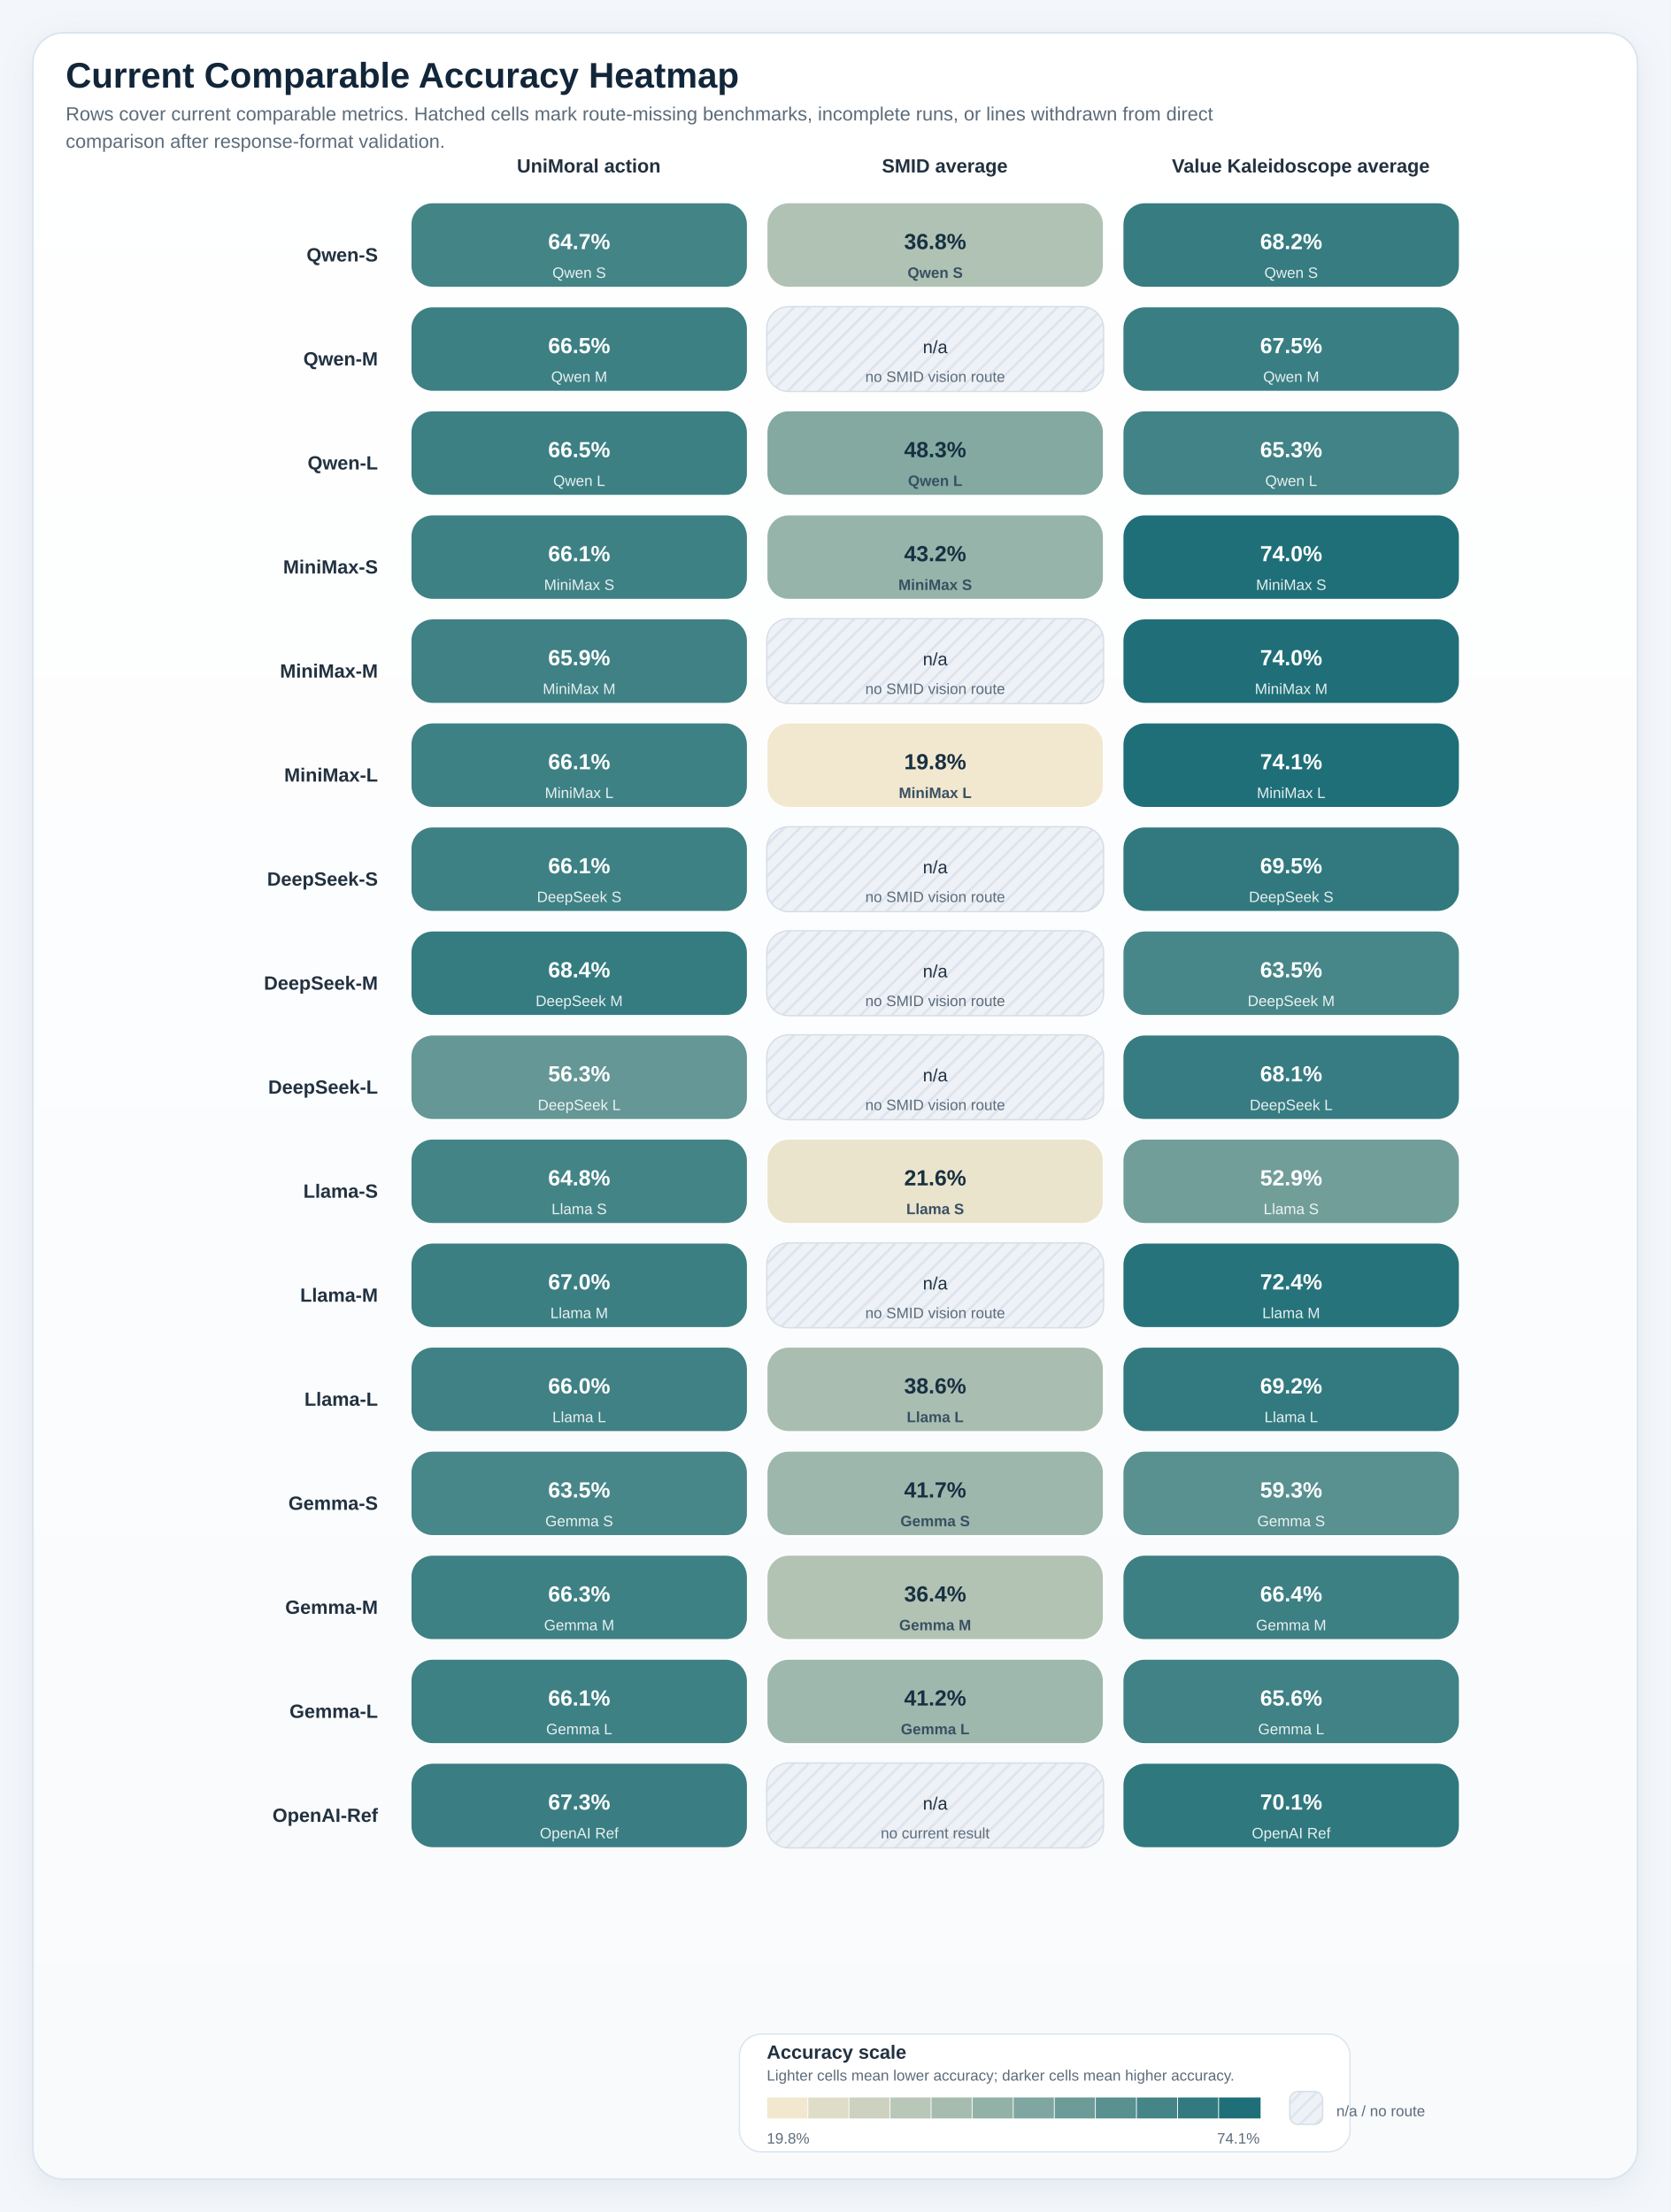
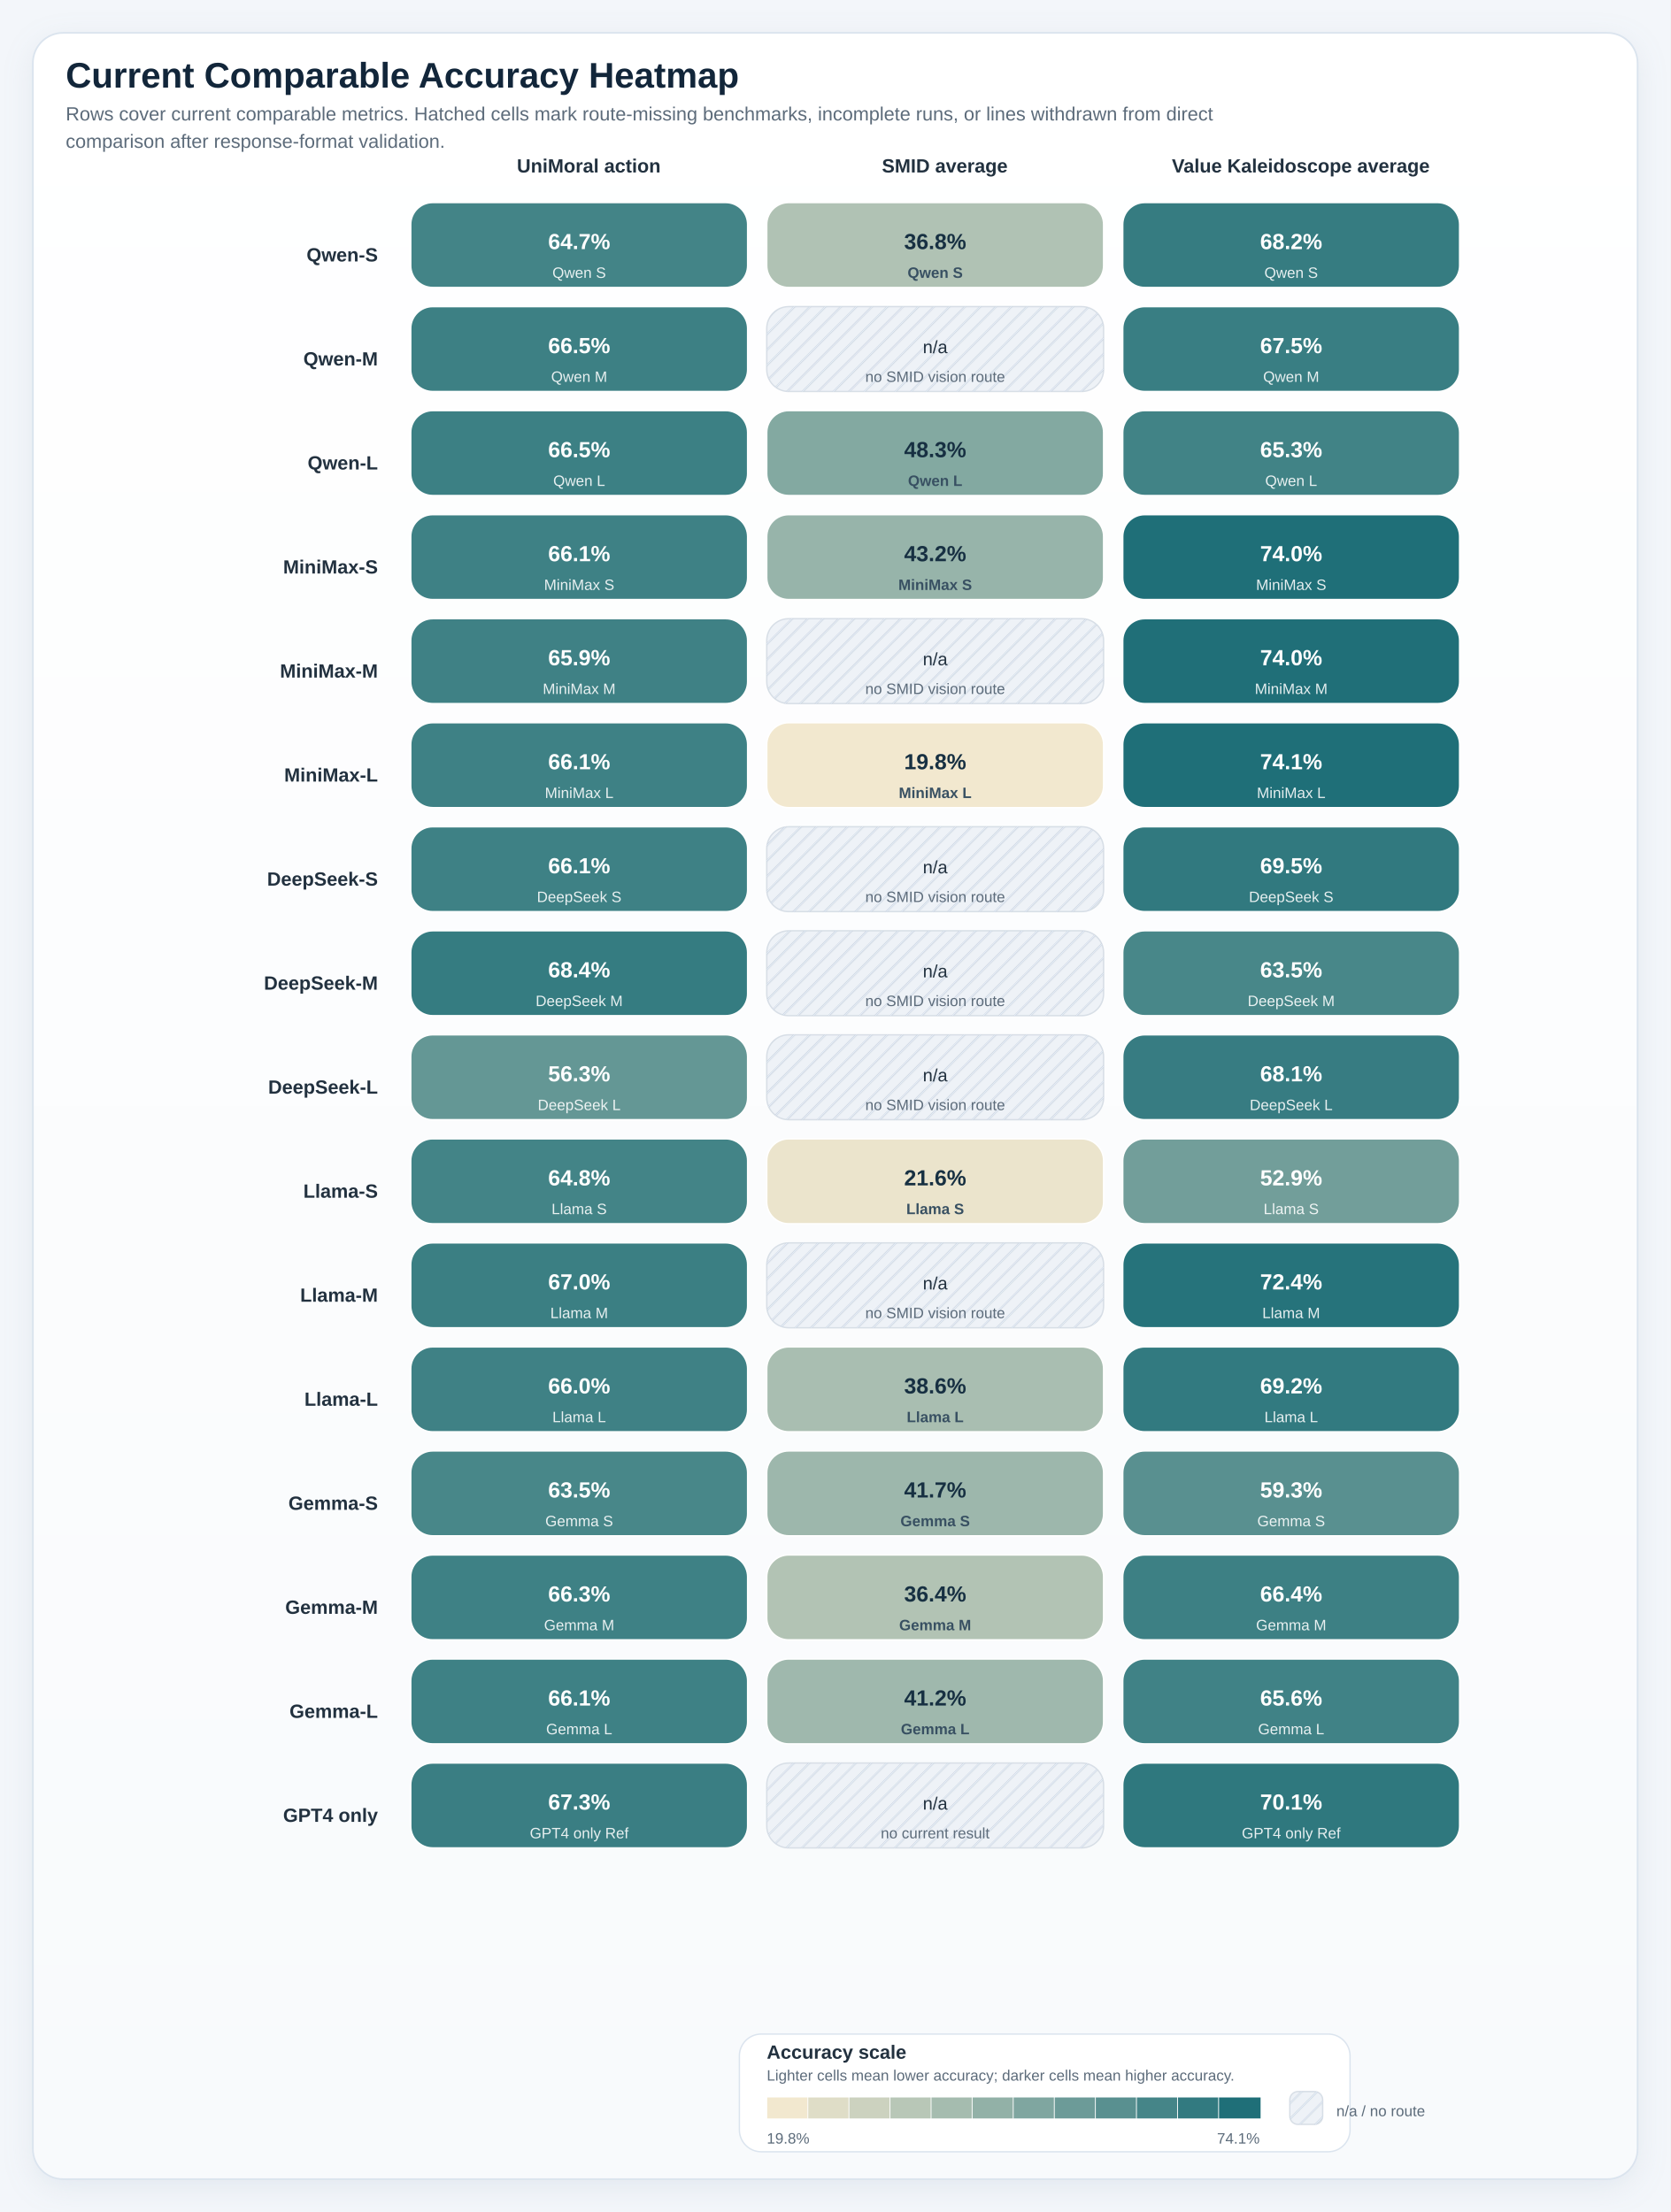
<svg xmlns="http://www.w3.org/2000/svg" viewBox="0 0 1220 1616" role="img" preserveAspectRatio="xMidYMin meet" style="max-width:100%;height:auto">
  <defs>
    <linearGradient id="panelGradient" x1="0" x2="0" y1="0" y2="1">
      <stop offset="0%" stop-color="#ffffff" />
      <stop offset="100%" stop-color="#f8fafc" />
    </linearGradient>
    <pattern id="diagonalHatch" width="8" height="8" patternUnits="userSpaceOnUse" patternTransform="rotate(45)">
      <line x1="0" y1="0" x2="0" y2="8" stroke="#cdd6e1" stroke-width="3" />
    </pattern>
    <filter id="softShadow" x="-20%" y="-20%" width="140%" height="140%">
      <feDropShadow dx="0" dy="6" stdDeviation="10" flood-color="#9fb0c2" flood-opacity="0.18" />
    </filter>
    <style>
.canvas { fill: #f3f6fa; }
.title { font: 700 26px 'IBM Plex Sans', 'Helvetica Neue', Arial, sans-serif; fill: #12263a; }
.subtitle { font: 400 14px 'IBM Plex Sans', 'Helvetica Neue', Arial, sans-serif; fill: #5c6b7a; }
.axis { font: 600 14px 'IBM Plex Sans', 'Helvetica Neue', Arial, sans-serif; fill: #22313f; }
.label { font: 500 13px 'IBM Plex Sans', 'Helvetica Neue', Arial, sans-serif; fill: #22313f; }
.metric { font: 700 20px 'IBM Plex Sans', 'Helvetica Neue', Arial, sans-serif; fill: #12263a; }
.celltext { font: 700 16px 'IBM Plex Sans', 'Helvetica Neue', Arial, sans-serif; fill: #ffffff; }
.celltext-dark { font: 700 16px 'IBM Plex Sans', 'Helvetica Neue', Arial, sans-serif; fill: #173042; }
.cellsub { font: 500 11px 'IBM Plex Sans', 'Helvetica Neue', Arial, sans-serif; fill: rgba(255,255,255,0.88); }
.cellsub-dark { font: 600 11px 'IBM Plex Sans', 'Helvetica Neue', Arial, sans-serif; fill: #385062; }
.body { font: 500 12px 'IBM Plex Sans', 'Helvetica Neue', Arial, sans-serif; fill: #22313f; }
.small { font: 500 11px 'IBM Plex Sans', 'Helvetica Neue', Arial, sans-serif; fill: #5c6b7a; }
.tiny { font: 600 10px 'IBM Plex Sans', 'Helvetica Neue', Arial, sans-serif; fill: #6b7c8f; letter-spacing: 0.04em; }
.grid { fill: #ffffff; stroke: #d7dee6; stroke-width: 1.25; }
.panel { fill: url(#panelGradient); stroke: #dbe4ee; stroke-width: 1.25; filter: url(#softShadow); }
.subpanel { fill: #ffffff; stroke: #e2e8f0; stroke-width: 1; }
.legend-card { fill: #ffffff; stroke: #dbe4ee; stroke-width: 1; }
.guide { stroke: #d7dee6; stroke-width: 1; stroke-dasharray: 4 6; }
.baseline { stroke: #aab7c6; stroke-width: 1.1; }
.muted-cell { fill: #eef2f7; stroke: #d7dee6; stroke-width: 1; }
.muted-bar { fill: #ecf1f6; stroke: #d7dee6; stroke-width: 1; }
.outline { stroke: rgba(255,255,255,0.9); stroke-width: 1; }
</style>
  </defs>
  <rect x="0" y="0" width="1220" height="1616" class="canvas" />
  <rect x="24" y="24" width="1172" height="1568" rx="22" class="panel" />
  <text x="48" y="64" class="title">Current Comparable Accuracy Heatmap</text>
  <text x="48" y="88" class="subtitle">Rows cover current comparable metrics. Hatched cells mark route-missing benchmarks, incomplete runs, or lines withdrawn from direct</text>
  <text x="48" y="108" class="subtitle">comparison after response-format validation.</text>
  <text x="430.0" y="126" text-anchor="middle" class="axis">UniMoral action</text>
  <text x="690.0" y="126" text-anchor="middle" class="axis">SMID average</text>
  <text x="950.0" y="126" text-anchor="middle" class="axis">Value Kaleidoscope average</text>
  <text x="276" y="191.0" text-anchor="end" class="axis">Qwen-S</text>
  <rect x="300" y="148" width="246" height="62" rx="16" fill="#438487" stroke="#ffffff" stroke-width="1" />
  <text x="423.0" y="182" text-anchor="middle" class="celltext">64.7%</text>
  <text x="423.0" y="203" text-anchor="middle" class="cellsub">Qwen S</text>
  <rect x="560" y="148" width="246" height="62" rx="16" fill="#b0c2b4" stroke="#ffffff" stroke-width="1" />
  <text x="683.0" y="182" text-anchor="middle" class="celltext-dark">36.8%</text>
  <text x="683.0" y="203" text-anchor="middle" class="cellsub-dark">Qwen S</text>
  <rect x="820" y="148" width="246" height="62" rx="16" fill="#367c81" stroke="#ffffff" stroke-width="1" />
  <text x="943.0" y="182" text-anchor="middle" class="celltext">68.2%</text>
  <text x="943.0" y="203" text-anchor="middle" class="cellsub">Qwen S</text>
  <text x="276" y="267.0" text-anchor="end" class="axis">Qwen-M</text>
  <rect x="300" y="224" width="246" height="62" rx="16" fill="#3d8084" stroke="#ffffff" stroke-width="1" />
  <text x="423.0" y="258" text-anchor="middle" class="celltext">66.5%</text>
  <text x="423.0" y="279" text-anchor="middle" class="cellsub">Qwen M</text>
  <rect x="560" y="224" width="246" height="62" rx="16" class="muted-cell" />
  <rect x="560" y="224" width="246" height="62" rx="16" fill="url(#diagonalHatch)" opacity="0.8" />
  <text x="683.0" y="258" text-anchor="middle" class="label">n/a</text>
  <text x="683.0" y="279" text-anchor="middle" class="small">no SMID vision route</text>
  <rect x="820" y="224" width="246" height="62" rx="16" fill="#397e83" stroke="#ffffff" stroke-width="1" />
  <text x="943.0" y="258" text-anchor="middle" class="celltext">67.5%</text>
  <text x="943.0" y="279" text-anchor="middle" class="cellsub">Qwen M</text>
  <text x="276" y="343.0" text-anchor="end" class="axis">Qwen-L</text>
  <rect x="300" y="300" width="246" height="62" rx="16" fill="#3c8084" stroke="#ffffff" stroke-width="1" />
  <text x="423.0" y="334" text-anchor="middle" class="celltext">66.5%</text>
  <text x="423.0" y="355" text-anchor="middle" class="cellsub">Qwen L</text>
  <rect x="560" y="300" width="246" height="62" rx="16" fill="#83a9a1" stroke="#ffffff" stroke-width="1" />
  <text x="683.0" y="334" text-anchor="middle" class="celltext-dark">48.3%</text>
  <text x="683.0" y="355" text-anchor="middle" class="cellsub-dark">Qwen L</text>
  <rect x="820" y="300" width="246" height="62" rx="16" fill="#418386" stroke="#ffffff" stroke-width="1" />
  <text x="943.0" y="334" text-anchor="middle" class="celltext">65.3%</text>
  <text x="943.0" y="355" text-anchor="middle" class="cellsub">Qwen L</text>
  <text x="276" y="419.0" text-anchor="end" class="axis">MiniMax-S</text>
  <rect x="300" y="376" width="246" height="62" rx="16" fill="#3e8185" stroke="#ffffff" stroke-width="1" />
  <text x="423.0" y="410" text-anchor="middle" class="celltext">66.1%</text>
  <text x="423.0" y="431" text-anchor="middle" class="cellsub">MiniMax S</text>
  <rect x="560" y="376" width="246" height="62" rx="16" fill="#97b4aa" stroke="#ffffff" stroke-width="1" />
  <text x="683.0" y="410" text-anchor="middle" class="celltext-dark">43.2%</text>
  <text x="683.0" y="431" text-anchor="middle" class="cellsub-dark">MiniMax S</text>
  <rect x="820" y="376" width="246" height="62" rx="16" fill="#1f6f78" stroke="#ffffff" stroke-width="1" />
  <text x="943.0" y="410" text-anchor="middle" class="celltext">74.0%</text>
  <text x="943.0" y="431" text-anchor="middle" class="cellsub">MiniMax S</text>
  <text x="276" y="495.0" text-anchor="end" class="axis">MiniMax-M</text>
  <rect x="300" y="452" width="246" height="62" rx="16" fill="#3f8185" stroke="#ffffff" stroke-width="1" />
  <text x="423.0" y="486" text-anchor="middle" class="celltext">65.9%</text>
  <text x="423.0" y="507" text-anchor="middle" class="cellsub">MiniMax M</text>
  <rect x="560" y="452" width="246" height="62" rx="16" class="muted-cell" />
  <rect x="560" y="452" width="246" height="62" rx="16" fill="url(#diagonalHatch)" opacity="0.8" />
  <text x="683.0" y="486" text-anchor="middle" class="label">n/a</text>
  <text x="683.0" y="507" text-anchor="middle" class="small">no SMID vision route</text>
  <rect x="820" y="452" width="246" height="62" rx="16" fill="#206f78" stroke="#ffffff" stroke-width="1" />
  <text x="943.0" y="486" text-anchor="middle" class="celltext">74.0%</text>
  <text x="943.0" y="507" text-anchor="middle" class="cellsub">MiniMax M</text>
  <text x="276" y="571.0" text-anchor="end" class="axis">MiniMax-L</text>
  <rect x="300" y="528" width="246" height="62" rx="16" fill="#3e8185" stroke="#ffffff" stroke-width="1" />
  <text x="423.0" y="562" text-anchor="middle" class="celltext">66.1%</text>
  <text x="423.0" y="583" text-anchor="middle" class="cellsub">MiniMax L</text>
  <rect x="560" y="528" width="246" height="62" rx="16" fill="#f2e8cf" stroke="#ffffff" stroke-width="1" />
  <text x="683.0" y="562" text-anchor="middle" class="celltext-dark">19.8%</text>
  <text x="683.0" y="583" text-anchor="middle" class="cellsub-dark">MiniMax L</text>
  <rect x="820" y="528" width="246" height="62" rx="16" fill="#1f6f78" stroke="#ffffff" stroke-width="1" />
  <text x="943.0" y="562" text-anchor="middle" class="celltext">74.1%</text>
  <text x="943.0" y="583" text-anchor="middle" class="cellsub">MiniMax L</text>
  <text x="276" y="647.0" text-anchor="end" class="axis">DeepSeek-S</text>
  <rect x="300" y="604" width="246" height="62" rx="16" fill="#3e8185" stroke="#ffffff" stroke-width="1" />
  <text x="423.0" y="638" text-anchor="middle" class="celltext">66.1%</text>
  <text x="423.0" y="659" text-anchor="middle" class="cellsub">DeepSeek S</text>
  <rect x="560" y="604" width="246" height="62" rx="16" class="muted-cell" />
  <rect x="560" y="604" width="246" height="62" rx="16" fill="url(#diagonalHatch)" opacity="0.8" />
  <text x="683.0" y="638" text-anchor="middle" class="label">n/a</text>
  <text x="683.0" y="659" text-anchor="middle" class="small">no SMID vision route</text>
  <rect x="820" y="604" width="246" height="62" rx="16" fill="#31797f" stroke="#ffffff" stroke-width="1" />
  <text x="943.0" y="638" text-anchor="middle" class="celltext">69.5%</text>
  <text x="943.0" y="659" text-anchor="middle" class="cellsub">DeepSeek S</text>
  <text x="276" y="723.0" text-anchor="end" class="axis">DeepSeek-M</text>
  <rect x="300" y="680" width="246" height="62" rx="16" fill="#357c81" stroke="#ffffff" stroke-width="1" />
  <text x="423.0" y="714" text-anchor="middle" class="celltext">68.4%</text>
  <text x="423.0" y="735" text-anchor="middle" class="cellsub">DeepSeek M</text>
  <rect x="560" y="680" width="246" height="62" rx="16" class="muted-cell" />
  <rect x="560" y="680" width="246" height="62" rx="16" fill="url(#diagonalHatch)" opacity="0.8" />
  <text x="683.0" y="714" text-anchor="middle" class="label">n/a</text>
  <text x="683.0" y="735" text-anchor="middle" class="small">no SMID vision route</text>
  <rect x="820" y="680" width="246" height="62" rx="16" fill="#488789" stroke="#ffffff" stroke-width="1" />
  <text x="943.0" y="714" text-anchor="middle" class="celltext">63.5%</text>
  <text x="943.0" y="735" text-anchor="middle" class="cellsub">DeepSeek M</text>
  <text x="276" y="799.0" text-anchor="end" class="axis">DeepSeek-L</text>
  <rect x="300" y="756" width="246" height="62" rx="16" fill="#649795" stroke="#ffffff" stroke-width="1" />
  <text x="423.0" y="790" text-anchor="middle" class="celltext">56.3%</text>
  <text x="423.0" y="811" text-anchor="middle" class="cellsub">DeepSeek L</text>
  <rect x="560" y="756" width="246" height="62" rx="16" class="muted-cell" />
  <rect x="560" y="756" width="246" height="62" rx="16" fill="url(#diagonalHatch)" opacity="0.8" />
  <text x="683.0" y="790" text-anchor="middle" class="label">n/a</text>
  <text x="683.0" y="811" text-anchor="middle" class="small">no SMID vision route</text>
  <rect x="820" y="756" width="246" height="62" rx="16" fill="#377c82" stroke="#ffffff" stroke-width="1" />
  <text x="943.0" y="790" text-anchor="middle" class="celltext">68.1%</text>
  <text x="943.0" y="811" text-anchor="middle" class="cellsub">DeepSeek L</text>
  <text x="276" y="875.0" text-anchor="end" class="axis">Llama-S</text>
  <rect x="300" y="832" width="246" height="62" rx="16" fill="#438487" stroke="#ffffff" stroke-width="1" />
  <text x="423.0" y="866" text-anchor="middle" class="celltext">64.8%</text>
  <text x="423.0" y="887" text-anchor="middle" class="cellsub">Llama S</text>
  <rect x="560" y="832" width="246" height="62" rx="16" fill="#ebe4cc" stroke="#ffffff" stroke-width="1" />
  <text x="683.0" y="866" text-anchor="middle" class="celltext-dark">21.6%</text>
  <text x="683.0" y="887" text-anchor="middle" class="cellsub-dark">Llama S</text>
  <rect x="820" y="832" width="246" height="62" rx="16" fill="#729e9a" stroke="#ffffff" stroke-width="1" />
  <text x="943.0" y="866" text-anchor="middle" class="celltext">52.9%</text>
  <text x="943.0" y="887" text-anchor="middle" class="cellsub">Llama S</text>
  <text x="276" y="951.0" text-anchor="end" class="axis">Llama-M</text>
  <rect x="300" y="908" width="246" height="62" rx="16" fill="#3b7f83" stroke="#ffffff" stroke-width="1" />
  <text x="423.0" y="942" text-anchor="middle" class="celltext">67.0%</text>
  <text x="423.0" y="963" text-anchor="middle" class="cellsub">Llama M</text>
  <rect x="560" y="908" width="246" height="62" rx="16" class="muted-cell" />
  <rect x="560" y="908" width="246" height="62" rx="16" fill="url(#diagonalHatch)" opacity="0.8" />
  <text x="683.0" y="942" text-anchor="middle" class="label">n/a</text>
  <text x="683.0" y="963" text-anchor="middle" class="small">no SMID vision route</text>
  <rect x="820" y="908" width="246" height="62" rx="16" fill="#26737b" stroke="#ffffff" stroke-width="1" />
  <text x="943.0" y="942" text-anchor="middle" class="celltext">72.4%</text>
  <text x="943.0" y="963" text-anchor="middle" class="cellsub">Llama M</text>
  <text x="276" y="1027.0" text-anchor="end" class="axis">Llama-L</text>
  <rect x="300" y="984" width="246" height="62" rx="16" fill="#3f8185" stroke="#ffffff" stroke-width="1" />
  <text x="423.0" y="1018" text-anchor="middle" class="celltext">66.0%</text>
  <text x="423.0" y="1039" text-anchor="middle" class="cellsub">Llama L</text>
  <rect x="560" y="984" width="246" height="62" rx="16" fill="#a9beb1" stroke="#ffffff" stroke-width="1" />
  <text x="683.0" y="1018" text-anchor="middle" class="celltext-dark">38.6%</text>
  <text x="683.0" y="1039" text-anchor="middle" class="cellsub-dark">Llama L</text>
  <rect x="820" y="984" width="246" height="62" rx="16" fill="#327a80" stroke="#ffffff" stroke-width="1" />
  <text x="943.0" y="1018" text-anchor="middle" class="celltext">69.2%</text>
  <text x="943.0" y="1039" text-anchor="middle" class="cellsub">Llama L</text>
  <text x="276" y="1103.0" text-anchor="end" class="axis">Gemma-S</text>
  <rect x="300" y="1060" width="246" height="62" rx="16" fill="#488789" stroke="#ffffff" stroke-width="1" />
  <text x="423.0" y="1094" text-anchor="middle" class="celltext">63.5%</text>
  <text x="423.0" y="1115" text-anchor="middle" class="cellsub">Gemma S</text>
  <rect x="560" y="1060" width="246" height="62" rx="16" fill="#9db7ac" stroke="#ffffff" stroke-width="1" />
  <text x="683.0" y="1094" text-anchor="middle" class="celltext-dark">41.7%</text>
  <text x="683.0" y="1115" text-anchor="middle" class="cellsub-dark">Gemma S</text>
  <rect x="820" y="1060" width="246" height="62" rx="16" fill="#599090" stroke="#ffffff" stroke-width="1" />
  <text x="943.0" y="1094" text-anchor="middle" class="celltext">59.3%</text>
  <text x="943.0" y="1115" text-anchor="middle" class="cellsub">Gemma S</text>
  <text x="276" y="1179.0" text-anchor="end" class="axis">Gemma-M</text>
  <rect x="300" y="1136" width="246" height="62" rx="16" fill="#3e8185" stroke="#ffffff" stroke-width="1" />
  <text x="423.0" y="1170" text-anchor="middle" class="celltext">66.3%</text>
  <text x="423.0" y="1191" text-anchor="middle" class="cellsub">Gemma M</text>
  <rect x="560" y="1136" width="246" height="62" rx="16" fill="#b2c3b4" stroke="#ffffff" stroke-width="1" />
  <text x="683.0" y="1170" text-anchor="middle" class="celltext-dark">36.4%</text>
  <text x="683.0" y="1191" text-anchor="middle" class="cellsub-dark">Gemma M</text>
  <rect x="820" y="1136" width="246" height="62" rx="16" fill="#3d8084" stroke="#ffffff" stroke-width="1" />
  <text x="943.0" y="1170" text-anchor="middle" class="celltext">66.4%</text>
  <text x="943.0" y="1191" text-anchor="middle" class="cellsub">Gemma M</text>
  <text x="276" y="1255.0" text-anchor="end" class="axis">Gemma-L</text>
  <rect x="300" y="1212" width="246" height="62" rx="16" fill="#3e8185" stroke="#ffffff" stroke-width="1" />
  <text x="423.0" y="1246" text-anchor="middle" class="celltext">66.1%</text>
  <text x="423.0" y="1267" text-anchor="middle" class="cellsub">Gemma L</text>
  <rect x="560" y="1212" width="246" height="62" rx="16" fill="#9fb8ad" stroke="#ffffff" stroke-width="1" />
  <text x="683.0" y="1246" text-anchor="middle" class="celltext-dark">41.2%</text>
  <text x="683.0" y="1267" text-anchor="middle" class="cellsub-dark">Gemma L</text>
  <rect x="820" y="1212" width="246" height="62" rx="16" fill="#408286" stroke="#ffffff" stroke-width="1" />
  <text x="943.0" y="1246" text-anchor="middle" class="celltext">65.6%</text>
  <text x="943.0" y="1267" text-anchor="middle" class="cellsub">Gemma L</text>
-   <text x="276" y="1331.0" text-anchor="end" class="axis">OpenAI-Ref</text>
+   <text x="276" y="1331.0" text-anchor="end" class="axis">GPT4 only</text>
  <rect x="300" y="1288" width="246" height="62" rx="16" fill="#3a7e83" stroke="#ffffff" stroke-width="1" />
  <text x="423.0" y="1322" text-anchor="middle" class="celltext">67.3%</text>
-   <text x="423.0" y="1343" text-anchor="middle" class="cellsub">OpenAI Ref</text>
+   <text x="423.0" y="1343" text-anchor="middle" class="cellsub">GPT4 only Ref</text>
  <rect x="560" y="1288" width="246" height="62" rx="16" class="muted-cell" />
  <rect x="560" y="1288" width="246" height="62" rx="16" fill="url(#diagonalHatch)" opacity="0.8" />
  <text x="683.0" y="1322" text-anchor="middle" class="label">n/a</text>
  <text x="683.0" y="1343" text-anchor="middle" class="small">no current result</text>
  <rect x="820" y="1288" width="246" height="62" rx="16" fill="#2f787e" stroke="#ffffff" stroke-width="1" />
  <text x="943.0" y="1322" text-anchor="middle" class="celltext">70.1%</text>
-   <text x="943.0" y="1343" text-anchor="middle" class="cellsub">OpenAI Ref</text>
+   <text x="943.0" y="1343" text-anchor="middle" class="cellsub">GPT4 only Ref</text>
  <rect x="540" y="1486" width="446" height="86" rx="16" class="legend-card" />
  <text x="560" y="1504" class="axis">Accuracy scale</text>
  <text x="560" y="1520" class="small">Lighter cells mean lower accuracy; darker cells mean higher accuracy.</text>
  <rect x="560.00" y="1532" width="31.00" height="16" fill="#f2e8cf" stroke="#ffffff" stroke-width="0.6" />
  <rect x="590.00" y="1532" width="31.00" height="16" fill="#dfddc7" stroke="#ffffff" stroke-width="0.6" />
  <rect x="620.00" y="1532" width="31.00" height="16" fill="#ccd2bf" stroke="#ffffff" stroke-width="0.6" />
  <rect x="650.00" y="1532" width="31.00" height="16" fill="#b8c7b7" stroke="#ffffff" stroke-width="0.6" />
  <rect x="680.00" y="1532" width="31.00" height="16" fill="#a5bcaf" stroke="#ffffff" stroke-width="0.6" />
  <rect x="710.00" y="1532" width="31.00" height="16" fill="#92b1a7" stroke="#ffffff" stroke-width="0.6" />
  <rect x="740.00" y="1532" width="31.00" height="16" fill="#7fa6a0" stroke="#ffffff" stroke-width="0.6" />
  <rect x="770.00" y="1532" width="31.00" height="16" fill="#6c9b98" stroke="#ffffff" stroke-width="0.6" />
  <rect x="800.00" y="1532" width="31.00" height="16" fill="#599090" stroke="#ffffff" stroke-width="0.6" />
  <rect x="830.00" y="1532" width="31.00" height="16" fill="#458588" stroke="#ffffff" stroke-width="0.6" />
  <rect x="860.00" y="1532" width="31.00" height="16" fill="#327a80" stroke="#ffffff" stroke-width="0.6" />
  <rect x="890.00" y="1532" width="31.00" height="16" fill="#1f6f78" stroke="#ffffff" stroke-width="0.6" />
  <text x="560" y="1566" class="small">19.8%</text>
  <text x="920" y="1566" text-anchor="end" class="small">74.1%</text>
  <rect x="942" y="1528" width="24" height="24" rx="6" class="muted-cell" />
  <rect x="942" y="1528" width="24" height="24" rx="6" fill="url(#diagonalHatch)" opacity="0.8" />
  <text x="976" y="1546" class="small">n/a / no route</text>
</svg>
